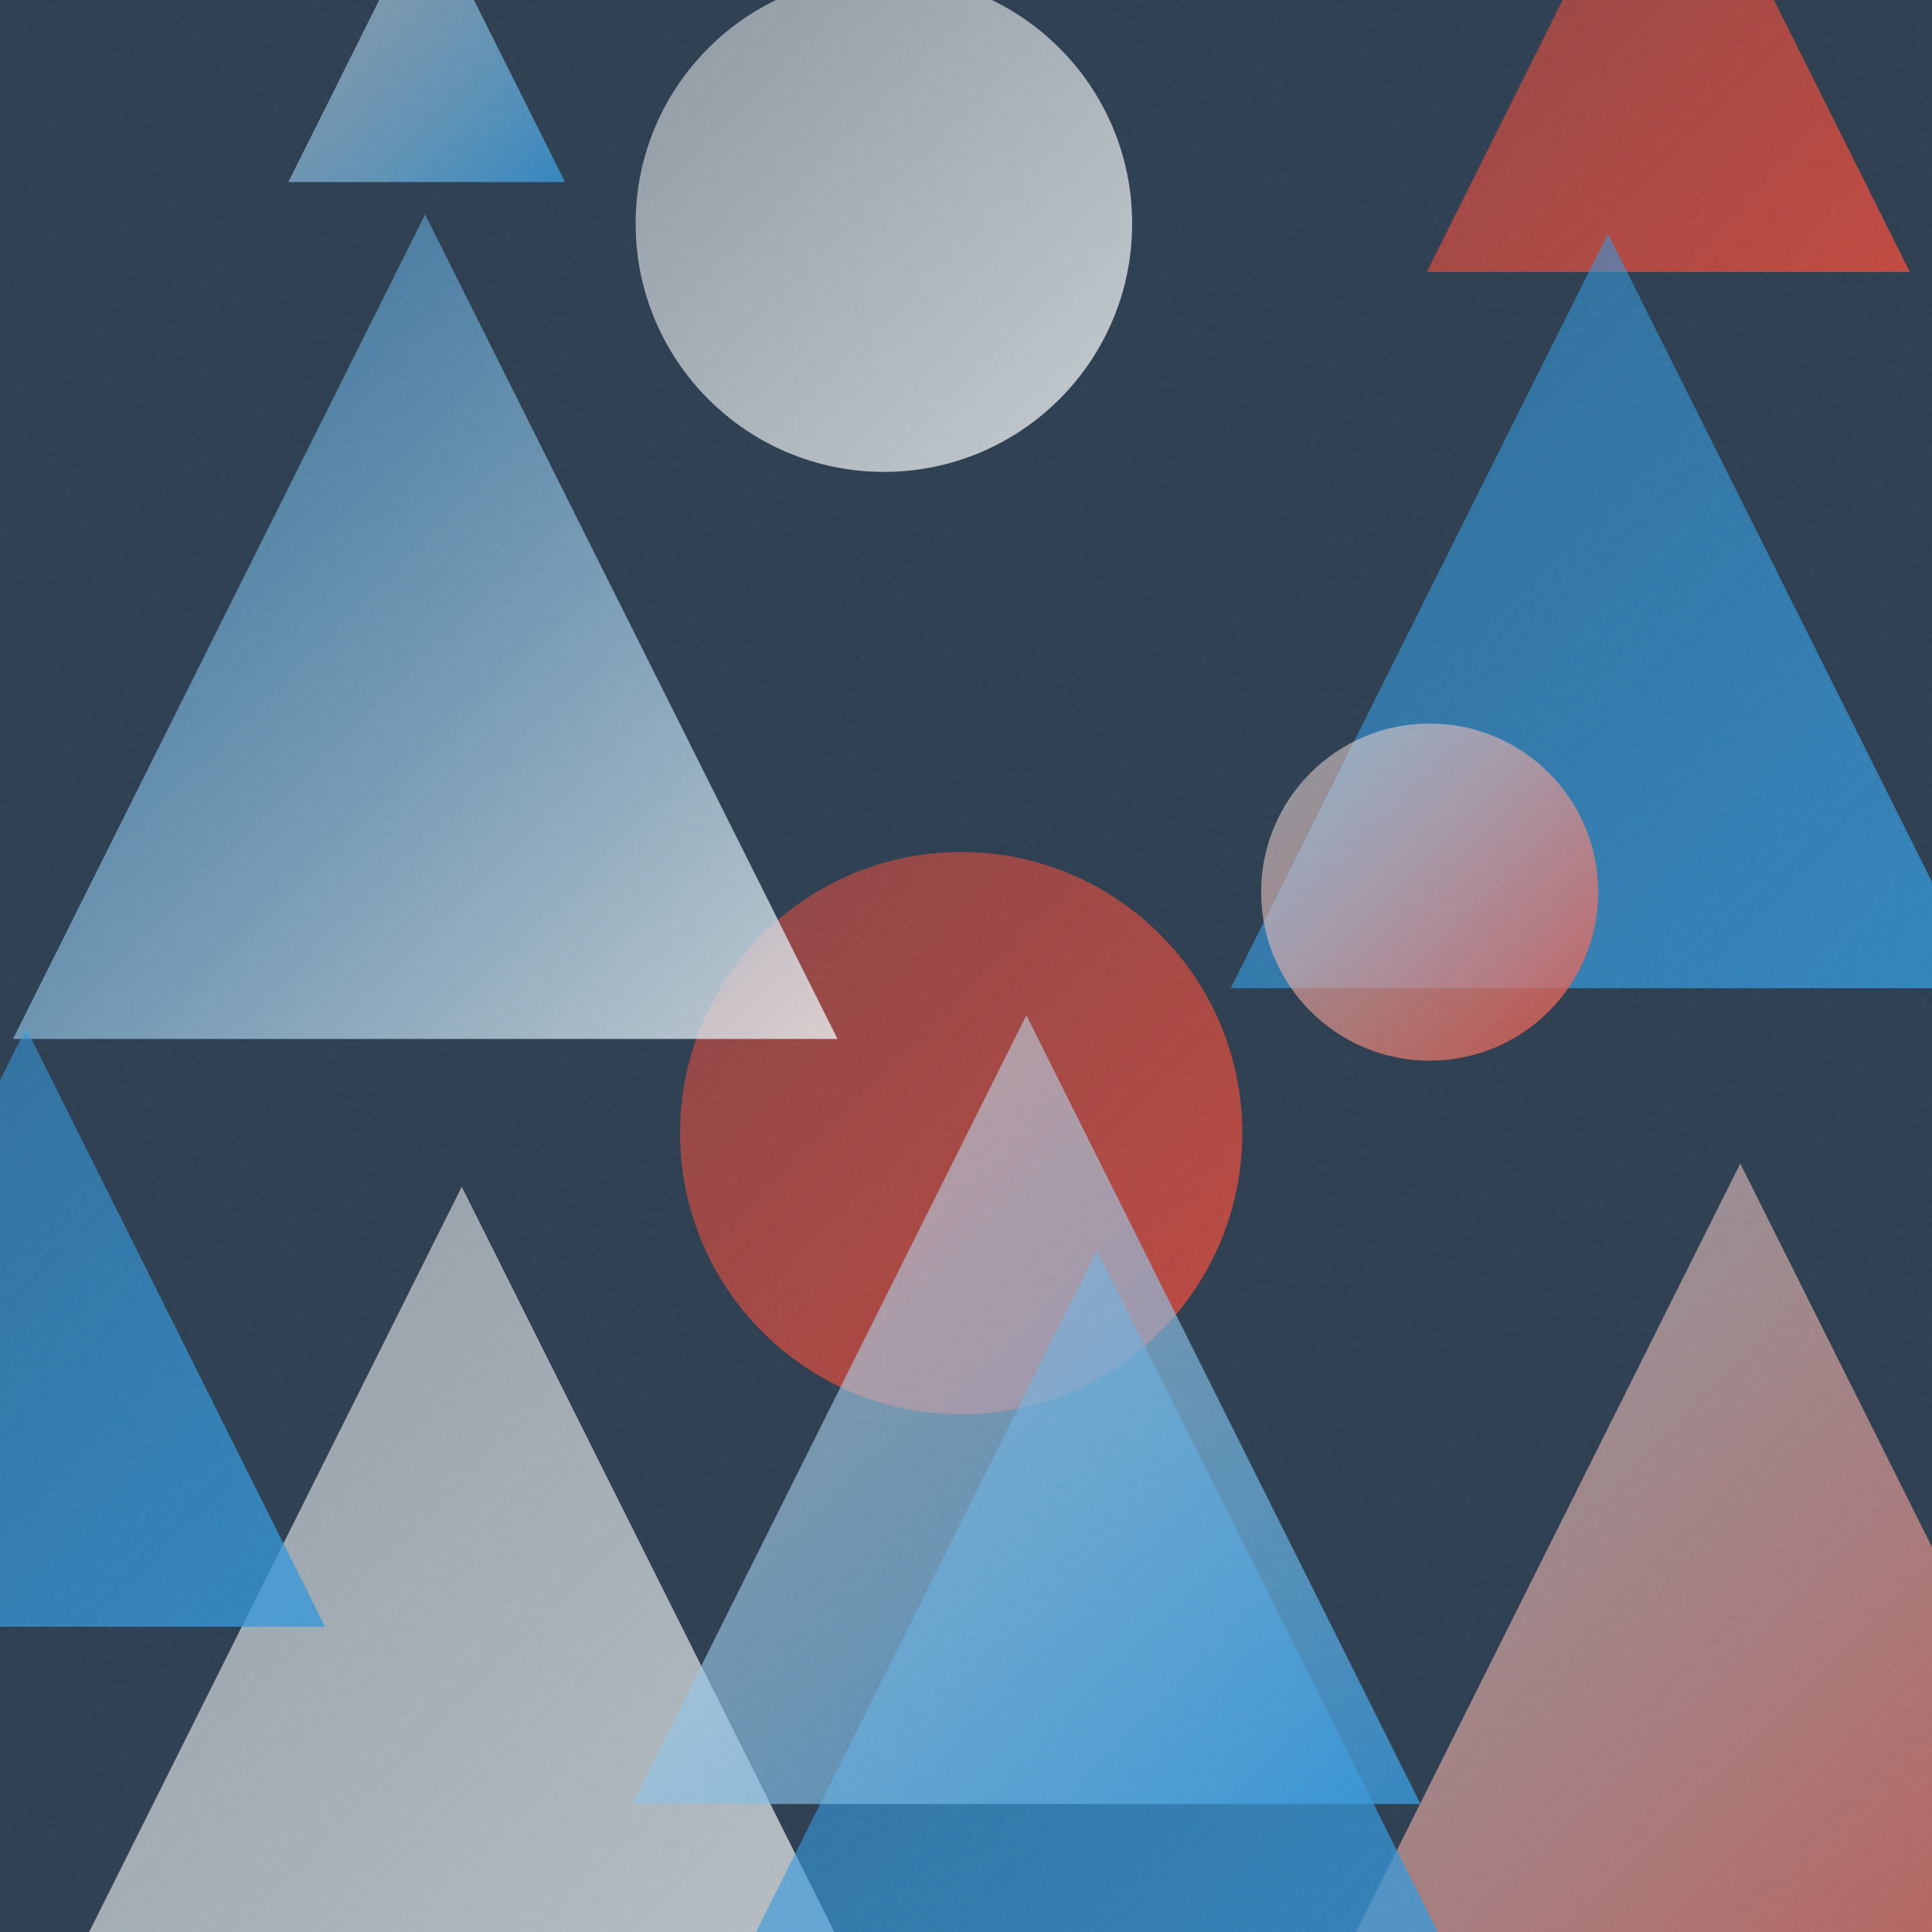
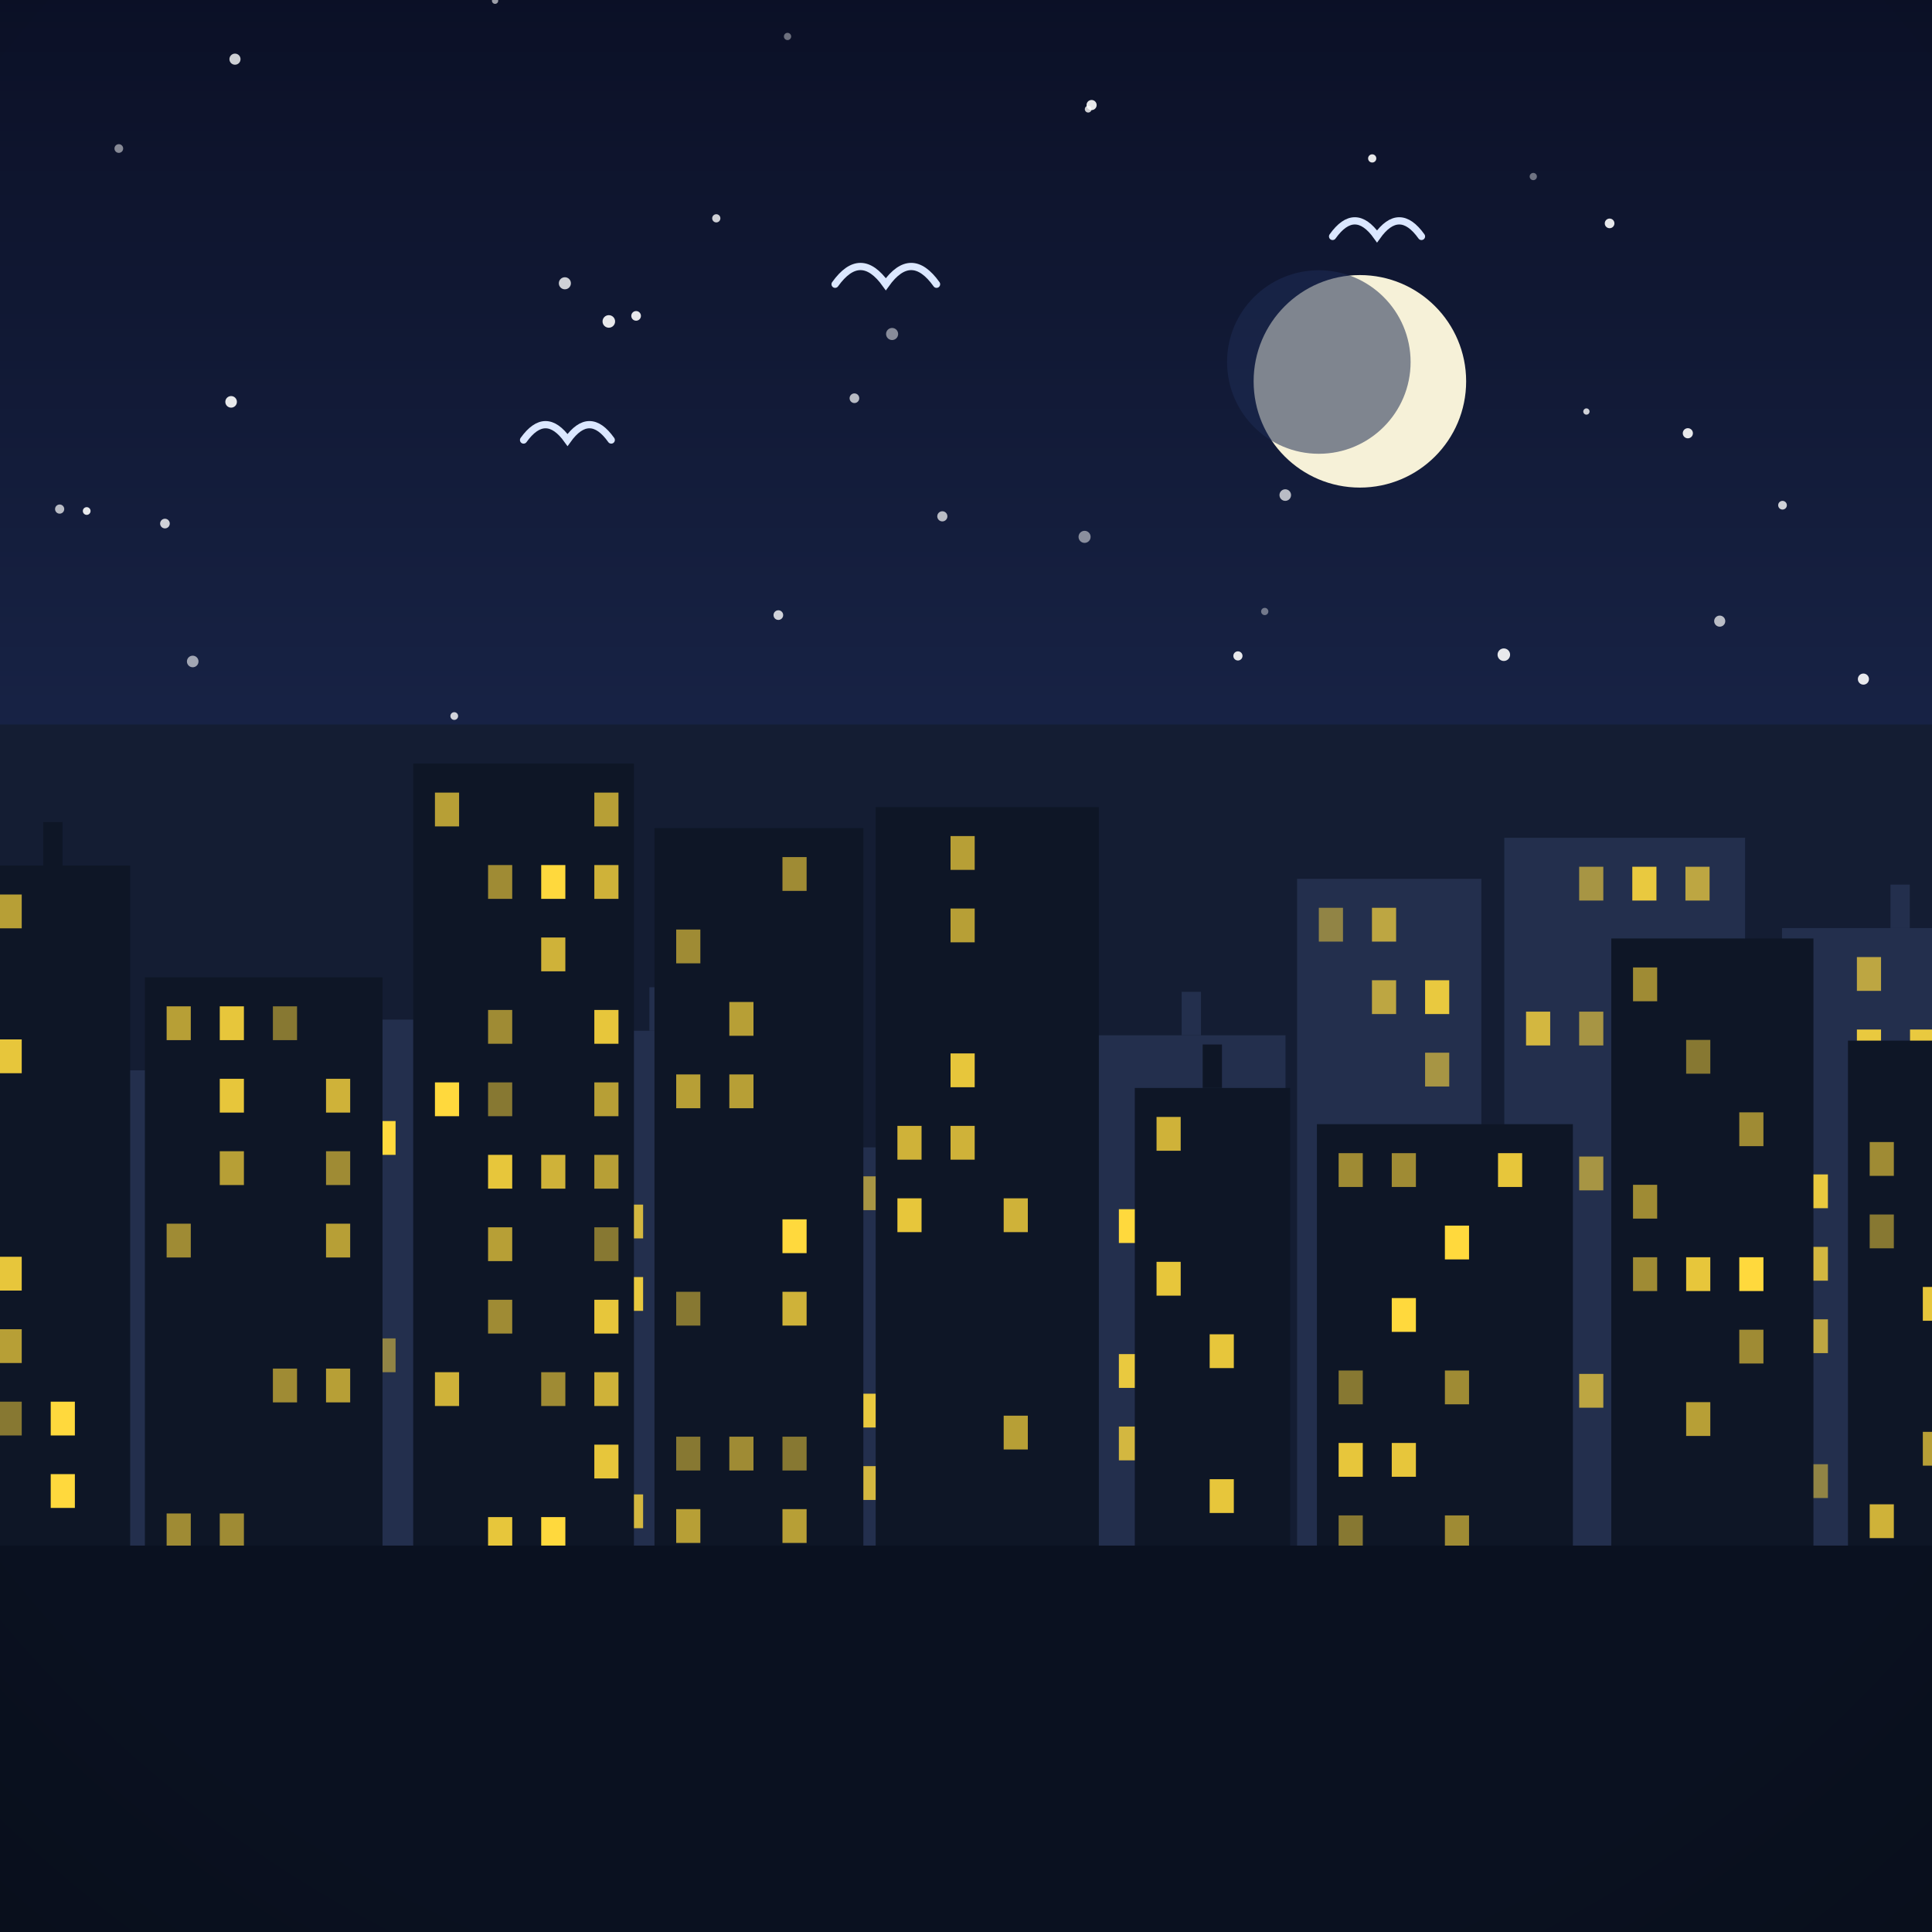
- <svg xmlns="http://www.w3.org/2000/svg" viewBox="0 0 400 400">
+ <svg xmlns="http://www.w3.org/2000/svg" viewBox="0 0 800 800">
  <defs>
-     <linearGradient id="g0" x1="140.8" y1="176.4" x2="257.2" y2="292.7" gradientUnits="userSpaceOnUse">
-       <stop offset="0" stop-color="#E74C3C" stop-opacity="0.5" />
-       <stop offset="1" stop-color="#E74C3C" stop-opacity="0.8" />
+     <linearGradient id="sky" x1="0" y1="0" x2="0" y2="1">
+       <stop offset="0" stop-color="#0b1026" />
+       <stop offset="0.55" stop-color="#1d2b53" />
+       <stop offset="1" stop-color="#415a8f" />
    </linearGradient>
-     <linearGradient id="g1" x1="295.4" y1="-43.8" x2="395.4" y2="56.3" gradientUnits="userSpaceOnUse">
-       <stop offset="0" stop-color="#E74C3C" stop-opacity="0.5" />
-       <stop offset="1" stop-color="#E74C3C" stop-opacity="0.8" />
+     <radialGradient id="sunG" cx="0.38" cy="0.35" r="0.9">
+       <stop offset="0" stop-color="#fff3b0" />
+       <stop offset="1" stop-color="#ffb703" />
+     </radialGradient>
+     <linearGradient id="ground" x1="0" y1="0" x2="0" y2="1">
+       <stop offset="0" stop-color="#69b06f" />
+       <stop offset="1" stop-color="#3c7a44" />
    </linearGradient>
-     <linearGradient id="g2" x1="2.7" y1="44.4" x2="173.4" y2="215.1" gradientUnits="userSpaceOnUse">
-       <stop offset="0" stop-color="#3498DB" stop-opacity="0.5" />
-       <stop offset="1" stop-color="#ECF0F1" stop-opacity="0.8" />
+     <linearGradient id="sea" x1="0" y1="0" x2="0" y2="1">
+       <stop offset="0" stop-color="#3d9bc4" />
+       <stop offset="1" stop-color="#1668a0" />
    </linearGradient>
-     <linearGradient id="g3" x1="262.7" y1="240.9" x2="457.9" y2="436.1" gradientUnits="userSpaceOnUse">
-       <stop offset="0" stop-color="#ECF0F1" stop-opacity="0.5" />
-       <stop offset="1" stop-color="#E74C3C" stop-opacity="0.8" />
+     <linearGradient id="shade" x1="0" y1="0" x2="0" y2="1">
+       <stop offset="0" stop-color="#ffffff" stop-opacity="0.20" />
+       <stop offset="0.5" stop-color="#ffffff" stop-opacity="0" />
+       <stop offset="1" stop-color="#000000" stop-opacity="0.16" />
    </linearGradient>
-     <linearGradient id="g4" x1="-24.4" y1="245.7" x2="215.6" y2="485.7" gradientUnits="userSpaceOnUse">
-       <stop offset="0" stop-color="#ECF0F1" stop-opacity="0.5" />
-       <stop offset="1" stop-color="#ECF0F1" stop-opacity="0.8" />
-     </linearGradient>
-     <linearGradient id="g5" x1="141.2" y1="258.9" x2="313.0" y2="430.7" gradientUnits="userSpaceOnUse">
-       <stop offset="0" stop-color="#3498DB" stop-opacity="0.5" />
-       <stop offset="1" stop-color="#3498DB" stop-opacity="0.8" />
-     </linearGradient>
-     <linearGradient id="g6" x1="59.7" y1="-19.6" x2="117.0" y2="37.7" gradientUnits="userSpaceOnUse">
-       <stop offset="0" stop-color="#ECF0F1" stop-opacity="0.5" />
-       <stop offset="1" stop-color="#3498DB" stop-opacity="0.8" />
-     </linearGradient>
-     <linearGradient id="g7" x1="130.9" y1="210.2" x2="294.1" y2="373.5" gradientUnits="userSpaceOnUse">
-       <stop offset="0" stop-color="#ECF0F1" stop-opacity="0.5" />
-       <stop offset="1" stop-color="#3498DB" stop-opacity="0.8" />
-     </linearGradient>
-     <linearGradient id="g8" x1="254.8" y1="48.4" x2="411.0" y2="204.6" gradientUnits="userSpaceOnUse">
-       <stop offset="0" stop-color="#3498DB" stop-opacity="0.5" />
-       <stop offset="1" stop-color="#3498DB" stop-opacity="0.8" />
-     </linearGradient>
-     <linearGradient id="g9" x1="131.6" y1="-5.1" x2="234.4" y2="97.7" gradientUnits="userSpaceOnUse">
-       <stop offset="0" stop-color="#ECF0F1" stop-opacity="0.5" />
-       <stop offset="1" stop-color="#ECF0F1" stop-opacity="0.8" />
-     </linearGradient>
-     <linearGradient id="g10" x1="261.1" y1="149.8" x2="330.9" y2="219.6" gradientUnits="userSpaceOnUse">
-       <stop offset="0" stop-color="#ECF0F1" stop-opacity="0.5" />
-       <stop offset="1" stop-color="#E74C3C" stop-opacity="0.8" />
-     </linearGradient>
-     <linearGradient id="g11" x1="-56.6" y1="212.9" x2="67.3" y2="336.8" gradientUnits="userSpaceOnUse">
-       <stop offset="0" stop-color="#3498DB" stop-opacity="0.5" />
-       <stop offset="1" stop-color="#3498DB" stop-opacity="0.8" />
-     </linearGradient>
-     <filter id="n">
-       <feTurbulence type="fractalNoise" baseFrequency="0.9" numOctaves="2" stitchTiles="stitch" />
-       <feColorMatrix type="saturate" values="0" />
-     </filter>
+     <radialGradient id="vig" cx="0.5" cy="0.42" r="0.85">
+       <stop offset="0.72" stop-color="#000000" stop-opacity="0" />
+       <stop offset="1" stop-color="#000000" stop-opacity="0.20" />
+     </radialGradient>
  </defs>
-   <rect width="400" height="400" fill="#2C3E50" />
-   <circle cx="199.0" cy="234.6" r="58.2" fill="url(#g0)" />
-   <path d="M 345.4 -43.8 L 395.4 56.3 L 295.4 56.3 Z" fill="url(#g1)" />
-   <path d="M 88.0 44.4 L 173.4 215.1 L 2.7 215.1 Z" fill="url(#g2)" />
-   <path d="M 360.3 240.9 L 457.9 436.1 L 262.7 436.1 Z" fill="url(#g3)" />
-   <path d="M 95.6 245.7 L 215.6 485.7 L -24.4 485.7 Z" fill="url(#g4)" />
-   <path d="M 227.1 258.9 L 313.0 430.7 L 141.2 430.7 Z" fill="url(#g5)" />
-   <path d="M 88.3 -19.6 L 117.0 37.7 L 59.7 37.7 Z" fill="url(#g6)" />
-   <path d="M 212.5 210.2 L 294.1 373.5 L 130.9 373.5 Z" fill="url(#g7)" />
-   <path d="M 332.9 48.4 L 411.0 204.6 L 254.8 204.6 Z" fill="url(#g8)" />
-   <circle cx="183.0" cy="46.3" r="51.4" fill="url(#g9)" />
-   <circle cx="296.0" cy="184.7" r="34.9" fill="url(#g10)" />
-   <path d="M 5.4 212.9 L 67.3 336.8 L -56.6 336.8 Z" fill="url(#g11)" />
-   <rect width="400" height="400" filter="url(#n)" opacity="0.05" />
+   <rect width="800" height="800" fill="url(#sky)" />
+   <circle cx="68.3" cy="216.8" r="2" fill="#ffffff" opacity="0.8" />
+   <circle cx="753.8" cy="306.1" r="1.5" fill="#ffffff" opacity="0.7" />
+   <circle cx="523.7" cy="253.2" r="1.5" fill="#ffffff" opacity="0.4" />
+   <circle cx="622.7" cy="271.1" r="2.6" fill="#ffffff" opacity="0.9" />
+   <circle cx="738.1" cy="209.2" r="1.8" fill="#ffffff" opacity="0.8" />
+   <circle cx="634.9" cy="73.1" r="1.5" fill="#ffffff" opacity="0.4" />
+   <circle cx="205" cy="0.3" r="1.3" fill="#ffffff" opacity="0.6" />
+   <circle cx="97.3" cy="24.5" r="2.3" fill="#ffffff" opacity="0.8" />
+   <circle cx="712.1" cy="257.2" r="2.3" fill="#ffffff" opacity="0.7" />
+   <circle cx="322.3" cy="254.7" r="2" fill="#ffffff" opacity="0.8" />
+   <circle cx="24.7" cy="210.8" r="1.9" fill="#ffffff" opacity="0.7" />
+   <circle cx="571.3" cy="356" r="1.6" fill="#ffffff" opacity="0.5" />
+   <circle cx="532.2" cy="205" r="2.4" fill="#ffffff" opacity="0.7" />
+   <circle cx="656.9" cy="170.4" r="1.3" fill="#ffffff" opacity="0.8" />
+   <circle cx="353.8" cy="164.9" r="2" fill="#ffffff" opacity="0.7" />
+   <circle cx="661.6" cy="362.3" r="1.7" fill="#ffffff" opacity="0.6" />
+   <circle cx="252.1" cy="133.1" r="2.6" fill="#ffffff" opacity="0.9" />
+   <circle cx="520.4" cy="354.4" r="1.9" fill="#ffffff" opacity="0.5" />
+   <circle cx="449.1" cy="222.3" r="2.5" fill="#ffffff" opacity="0.5" />
+   <circle cx="35.9" cy="211.6" r="1.6" fill="#ffffff" opacity="0.9" />
+   <circle cx="49.2" cy="61.5" r="1.8" fill="#ffffff" opacity="0.5" />
+   <circle cx="390.2" cy="213.8" r="2.1" fill="#ffffff" opacity="0.7" />
+   <circle cx="107.1" cy="323.3" r="1.5" fill="#ffffff" opacity="0.6" />
+   <circle cx="512.6" cy="271.6" r="1.9" fill="#ffffff" opacity="0.9" />
+   <circle cx="519.7" cy="320.2" r="2.6" fill="#ffffff" opacity="0.4" />
+   <circle cx="296.6" cy="90.4" r="1.7" fill="#ffffff" opacity="0.8" />
+   <circle cx="698.9" cy="179.4" r="2.1" fill="#ffffff" opacity="0.9" />
+   <circle cx="771.6" cy="281.2" r="2.3" fill="#ffffff" opacity="0.9" />
+   <circle cx="326.1" cy="15.1" r="1.5" fill="#ffffff" opacity="0.4" />
+   <circle cx="233.9" cy="117.3" r="2.5" fill="#ffffff" opacity="0.8" />
+   <circle cx="452" cy="43.5" r="2.1" fill="#ffffff" opacity="0.9" />
+   <circle cx="450.6" cy="45.2" r="1.4" fill="#ffffff" opacity="0.8" />
+   <circle cx="229.9" cy="334.9" r="2.2" fill="#ffffff" opacity="0.7" />
+   <circle cx="666.5" cy="92.5" r="2" fill="#ffffff" opacity="0.9" />
+   <circle cx="263.4" cy="130.8" r="2" fill="#ffffff" opacity="0.9" />
+   <circle cx="79.8" cy="273.9" r="2.4" fill="#ffffff" opacity="0.6" />
+   <circle cx="258.1" cy="326.5" r="2.3" fill="#ffffff" opacity="0.9" />
+   <circle cx="101.7" cy="318.5" r="2.3" fill="#ffffff" opacity="0.4" />
+   <circle cx="369.4" cy="138.3" r="2.5" fill="#ffffff" opacity="0.5" />
+   <circle cx="384" cy="365.2" r="2" fill="#ffffff" opacity="0.5" />
+   <circle cx="43.9" cy="358.7" r="1.2" fill="#ffffff" opacity="0.8" />
+   <circle cx="568.2" cy="65.6" r="1.7" fill="#ffffff" opacity="0.9" />
+   <circle cx="512.6" cy="366.9" r="1.5" fill="#ffffff" opacity="0.7" />
+   <circle cx="188.1" cy="296.5" r="1.6" fill="#ffffff" opacity="0.8" />
+   <circle cx="95.7" cy="166.4" r="2.4" fill="#ffffff" opacity="0.9" />
+   <circle cx="793.1" cy="355" r="2.3" fill="#ffffff" opacity="0.8" />
+   <circle cx="563.1" cy="157.9" r="44" fill="#f6f1d8" />
+   <circle cx="546.1" cy="149.9" r="38" fill="#1d2b53" opacity="0.55" />
+   <path d="M0 684 L0 535.9 Q 200 465.9 400 563.2 Q 600 493.2 800 528.8 L800 684 Z" fill="#478551" />
+   <path d="M0 730 L0 615.1 Q 200 561.1 400 606.8 Q 600 552.8 800 599.4 L800 730 Z" fill="#5da464" />
+   <rect y="640" width="800" height="160" fill="url(#ground)" />
+   <path d="M 551.8 97.9 Q 561 85 570.2 97.9 Q 579.4 85 588.6 97.9" fill="none" stroke="#dbe7ff" stroke-width="3" stroke-linecap="round" />
+   <path d="M 216.8 182.2 Q 225.9 169.5 235 182.2 Q 244.1 169.5 253.1 182.2" fill="none" stroke="#dbe7ff" stroke-width="3" stroke-linecap="round" />
+   <path d="M 345.8 117.7 Q 356.3 103 366.8 117.7 Q 377.3 103 387.8 117.7" fill="none" stroke="#dbe7ff" stroke-width="3" stroke-linecap="round" />
+   <g transform="translate(400 0) scale(1 1) translate(-400 0)">
+     <rect y="300" width="800" height="500" fill="#141d33" />
+     <rect x="-10" y="443.2" width="99.5" height="196.8" fill="#232f4d" />
+     <rect x="-1" y="485.2" width="10" height="14" fill="#ffd93d" opacity="0.6" />
+     <rect x="-1" y="515.2" width="10" height="14" fill="#ffd93d" opacity="0.6" />
+     <rect x="-1" y="545.2" width="10" height="14" fill="#ffd93d" opacity="0.6" />
+     <rect x="21" y="515.2" width="10" height="14" fill="#ffd93d" opacity="0.9" />
+     <rect x="21" y="575.2" width="10" height="14" fill="#ffd93d" opacity="0.8" />
+     <rect x="43" y="515.2" width="10" height="14" fill="#ffd93d" opacity="0.5" />
+     <rect x="43" y="545.2" width="10" height="14" fill="#ffd93d" opacity="0.6" />
+     <rect x="43" y="575.2" width="10" height="14" fill="#ffd93d" opacity="0.9" />
+     <rect x="65" y="455.2" width="10" height="14" fill="#ffd93d" opacity="0.7" />
+     <rect x="65" y="575.2" width="10" height="14" fill="#ffd93d" opacity="1" />
+     <rect x="100.8" y="422.2" width="117.2" height="217.8" fill="#232f4d" />
+     <rect x="109.8" y="494.2" width="10" height="14" fill="#ffd93d" opacity="0.7" />
+     <rect x="109.8" y="584.2" width="10" height="14" fill="#ffd93d" opacity="1" />
+     <rect x="109.8" y="614.2" width="10" height="14" fill="#ffd93d" opacity="0.7" />
+     <rect x="131.8" y="464.2" width="10" height="14" fill="#ffd93d" opacity="0.7" />
+     <rect x="131.8" y="494.2" width="10" height="14" fill="#ffd93d" opacity="0.9" />
+     <rect x="131.8" y="524.2" width="10" height="14" fill="#ffd93d" opacity="0.7" />
+     <rect x="131.8" y="554.2" width="10" height="14" fill="#ffd93d" opacity="0.7" />
+     <rect x="153.8" y="464.2" width="10" height="14" fill="#ffd93d" opacity="1" />
+     <rect x="153.8" y="554.2" width="10" height="14" fill="#ffd93d" opacity="0.5" />
+     <rect x="175.8" y="434.2" width="10" height="14" fill="#ffd93d" opacity="0.5" />
+     <rect x="175.8" y="524.2" width="10" height="14" fill="#ffd93d" opacity="0.7" />
+     <rect x="175.8" y="584.2" width="10" height="14" fill="#ffd93d" opacity="0.7" />
+     <rect x="197.8" y="434.2" width="10" height="14" fill="#ffd93d" opacity="1" />
+     <rect x="197.8" y="524.2" width="10" height="14" fill="#ffd93d" opacity="0.9" />
+     <rect x="197.8" y="584.2" width="10" height="14" fill="#ffd93d" opacity="0.9" />
+     <rect x="197.8" y="614.2" width="10" height="14" fill="#ffd93d" opacity="0.6" />
+     <rect x="225.3" y="426.8" width="95.2" height="213.2" fill="#232f4d" />
+     <rect x="268.9" y="408.8" width="8" height="18" fill="#232f4d" />
+     <rect x="234.3" y="498.8" width="10" height="14" fill="#ffd93d" opacity="1" />
+     <rect x="234.3" y="558.8" width="10" height="14" fill="#ffd93d" opacity="0.9" />
+     <rect x="256.3" y="498.8" width="10" height="14" fill="#ffd93d" opacity="0.8" />
+     <rect x="256.3" y="528.8" width="10" height="14" fill="#ffd93d" opacity="0.9" />
+     <rect x="256.3" y="618.8" width="10" height="14" fill="#ffd93d" opacity="0.8" />
+     <rect x="300.3" y="438.8" width="10" height="14" fill="#ffd93d" opacity="1" />
+     <rect x="300.3" y="618.8" width="10" height="14" fill="#ffd93d" opacity="0.7" />
+     <rect x="324.8" y="475.1" width="117.8" height="164.9" fill="#232f4d" />
+     <rect x="333.8" y="607.1" width="10" height="14" fill="#ffd93d" opacity="0.9" />
+     <rect x="355.8" y="487.1" width="10" height="14" fill="#ffd93d" opacity="0.6" />
+     <rect x="355.8" y="577.1" width="10" height="14" fill="#ffd93d" opacity="0.9" />
+     <rect x="355.8" y="607.1" width="10" height="14" fill="#ffd93d" opacity="0.8" />
+     <rect x="377.8" y="487.1" width="10" height="14" fill="#ffd93d" opacity="0.6" />
+     <rect x="377.8" y="547.1" width="10" height="14" fill="#ffd93d" opacity="0.5" />
+     <rect x="399.8" y="517.1" width="10" height="14" fill="#ffd93d" opacity="0.8" />
+     <rect x="454.3" y="428.7" width="78" height="211.3" fill="#232f4d" />
+     <rect x="489.3" y="410.7" width="8" height="18" fill="#232f4d" />
+     <rect x="463.3" y="500.7" width="10" height="14" fill="#ffd93d" opacity="1" />
+     <rect x="463.3" y="560.7" width="10" height="14" fill="#ffd93d" opacity="0.9" />
+     <rect x="463.3" y="590.7" width="10" height="14" fill="#ffd93d" opacity="0.8" />
+     <rect x="485.3" y="470.7" width="10" height="14" fill="#ffd93d" opacity="0.5" />
+     <rect x="485.3" y="560.7" width="10" height="14" fill="#ffd93d" opacity="0.9" />
+     <rect x="485.3" y="590.7" width="10" height="14" fill="#ffd93d" opacity="0.9" />
+     <rect x="507.3" y="500.7" width="10" height="14" fill="#ffd93d" opacity="0.7" />
+     <rect x="507.3" y="530.7" width="10" height="14" fill="#ffd93d" opacity="0.7" />
+     <rect x="507.3" y="590.7" width="10" height="14" fill="#ffd93d" opacity="0.7" />
+     <rect x="537.1" y="363.9" width="76.3" height="276.1" fill="#232f4d" />
+     <rect x="546.1" y="375.9" width="10" height="14" fill="#ffd93d" opacity="0.5" />
+     <rect x="546.1" y="495.9" width="10" height="14" fill="#ffd93d" opacity="0.7" />
+     <rect x="546.1" y="525.9" width="10" height="14" fill="#ffd93d" opacity="0.7" />
+     <rect x="546.1" y="555.9" width="10" height="14" fill="#ffd93d" opacity="0.7" />
+     <rect x="546.1" y="615.9" width="10" height="14" fill="#ffd93d" opacity="1" />
+     <rect x="568.1" y="375.9" width="10" height="14" fill="#ffd93d" opacity="0.7" />
+     <rect x="568.1" y="405.9" width="10" height="14" fill="#ffd93d" opacity="0.7" />
+     <rect x="568.1" y="525.9" width="10" height="14" fill="#ffd93d" opacity="0.8" />
+     <rect x="568.1" y="555.9" width="10" height="14" fill="#ffd93d" opacity="0.6" />
+     <rect x="568.1" y="585.9" width="10" height="14" fill="#ffd93d" opacity="1" />
+     <rect x="568.1" y="615.9" width="10" height="14" fill="#ffd93d" opacity="0.6" />
+     <rect x="590.1" y="405.9" width="10" height="14" fill="#ffd93d" opacity="0.9" />
+     <rect x="590.1" y="435.9" width="10" height="14" fill="#ffd93d" opacity="0.6" />
+     <rect x="590.1" y="495.9" width="10" height="14" fill="#ffd93d" opacity="0.6" />
+     <rect x="590.1" y="615.9" width="10" height="14" fill="#ffd93d" opacity="0.7" />
+     <rect x="622.9" y="346.9" width="99.7" height="293.1" fill="#232f4d" />
+     <rect x="631.9" y="418.9" width="10" height="14" fill="#ffd93d" opacity="0.8" />
+     <rect x="631.9" y="478.9" width="10" height="14" fill="#ffd93d" opacity="0.8" />
+     <rect x="631.9" y="508.9" width="10" height="14" fill="#ffd93d" opacity="0.8" />
+     <rect x="631.9" y="538.9" width="10" height="14" fill="#ffd93d" opacity="0.8" />
+     <rect x="653.9" y="358.9" width="10" height="14" fill="#ffd93d" opacity="0.6" />
+     <rect x="653.9" y="418.9" width="10" height="14" fill="#ffd93d" opacity="0.6" />
+     <rect x="653.9" y="478.9" width="10" height="14" fill="#ffd93d" opacity="0.6" />
+     <rect x="653.9" y="568.9" width="10" height="14" fill="#ffd93d" opacity="0.7" />
+     <rect x="675.9" y="358.9" width="10" height="14" fill="#ffd93d" opacity="0.9" />
+     <rect x="675.9" y="388.9" width="10" height="14" fill="#ffd93d" opacity="0.8" />
+     <rect x="675.9" y="448.9" width="10" height="14" fill="#ffd93d" opacity="0.7" />
+     <rect x="675.9" y="478.9" width="10" height="14" fill="#ffd93d" opacity="0.9" />
+     <rect x="675.9" y="508.9" width="10" height="14" fill="#ffd93d" opacity="1" />
+     <rect x="675.9" y="538.9" width="10" height="14" fill="#ffd93d" opacity="1" />
+     <rect x="675.9" y="598.9" width="10" height="14" fill="#ffd93d" opacity="1" />
+     <rect x="697.9" y="358.9" width="10" height="14" fill="#ffd93d" opacity="0.7" />
+     <rect x="697.9" y="388.9" width="10" height="14" fill="#ffd93d" opacity="0.7" />
+     <rect x="697.9" y="418.9" width="10" height="14" fill="#ffd93d" opacity="0.6" />
+     <rect x="697.9" y="568.9" width="10" height="14" fill="#ffd93d" opacity="1" />
+     <rect x="737.9" y="384.3" width="97.8" height="255.7" fill="#232f4d" />
+     <rect x="782.8" y="366.3" width="8" height="18" fill="#232f4d" />
+     <rect x="746.9" y="486.3" width="10" height="14" fill="#ffd93d" opacity="0.9" />
+     <rect x="746.9" y="516.3" width="10" height="14" fill="#ffd93d" opacity="0.8" />
+     <rect x="746.9" y="546.3" width="10" height="14" fill="#ffd93d" opacity="0.7" />
+     <rect x="746.9" y="606.3" width="10" height="14" fill="#ffd93d" opacity="0.5" />
+     <rect x="768.9" y="396.3" width="10" height="14" fill="#ffd93d" opacity="0.7" />
+     <rect x="768.9" y="426.3" width="10" height="14" fill="#ffd93d" opacity="0.9" />
+     <rect x="768.9" y="516.3" width="10" height="14" fill="#ffd93d" opacity="1" />
+     <rect x="790.9" y="426.3" width="10" height="14" fill="#ffd93d" opacity="0.9" />
+     <rect x="790.9" y="456.3" width="10" height="14" fill="#ffd93d" opacity="0.6" />
+     <rect x="790.9" y="486.3" width="10" height="14" fill="#ffd93d" opacity="0.6" />
+     <rect x="812.9" y="426.3" width="10" height="14" fill="#ffd93d" opacity="0.7" />
+     <rect x="812.9" y="456.3" width="10" height="14" fill="#ffd93d" opacity="0.8" />
+     <rect x="812.9" y="516.3" width="10" height="14" fill="#ffd93d" opacity="0.6" />
+     <rect x="812.9" y="606.3" width="10" height="14" fill="#ffd93d" opacity="0.7" />
+     <rect x="-10" y="358.4" width="63.9" height="309.6" fill="#0e1626" />
+     <rect x="17.9" y="340.4" width="8" height="18" fill="#0e1626" />
+     <rect x="-1" y="370.4" width="10" height="14" fill="#ffd93d" opacity="0.7" />
+     <rect x="-1" y="430.4" width="10" height="14" fill="#ffd93d" opacity="0.9" />
+     <rect x="-1" y="520.4" width="10" height="14" fill="#ffd93d" opacity="0.9" />
+     <rect x="-1" y="550.4" width="10" height="14" fill="#ffd93d" opacity="0.7" />
+     <rect x="-1" y="580.4" width="10" height="14" fill="#ffd93d" opacity="0.5" />
+     <rect x="-1" y="640.4" width="10" height="14" fill="#ffd93d" opacity="0.9" />
+     <rect x="21" y="580.4" width="10" height="14" fill="#ffd93d" opacity="1" />
+     <rect x="21" y="610.4" width="10" height="14" fill="#ffd93d" opacity="1" />
+     <rect x="60" y="404.7" width="98.4" height="263.3" fill="#0e1626" />
+     <rect x="69" y="416.7" width="10" height="14" fill="#ffd93d" opacity="0.7" />
+     <rect x="69" y="506.7" width="10" height="14" fill="#ffd93d" opacity="0.6" />
+     <rect x="69" y="626.7" width="10" height="14" fill="#ffd93d" opacity="0.6" />
+     <rect x="91" y="416.7" width="10" height="14" fill="#ffd93d" opacity="0.9" />
+     <rect x="91" y="446.7" width="10" height="14" fill="#ffd93d" opacity="0.9" />
+     <rect x="91" y="476.7" width="10" height="14" fill="#ffd93d" opacity="0.7" />
+     <rect x="91" y="626.7" width="10" height="14" fill="#ffd93d" opacity="0.6" />
+     <rect x="113" y="416.7" width="10" height="14" fill="#ffd93d" opacity="0.5" />
+     <rect x="113" y="566.7" width="10" height="14" fill="#ffd93d" opacity="0.6" />
+     <rect x="135" y="446.7" width="10" height="14" fill="#ffd93d" opacity="0.8" />
+     <rect x="135" y="476.7" width="10" height="14" fill="#ffd93d" opacity="0.6" />
+     <rect x="135" y="506.7" width="10" height="14" fill="#ffd93d" opacity="0.7" />
+     <rect x="135" y="566.7" width="10" height="14" fill="#ffd93d" opacity="0.7" />
+     <rect x="171.1" y="316.2" width="91.4" height="351.8" fill="#0e1626" />
+     <rect x="180.1" y="328.2" width="10" height="14" fill="#ffd93d" opacity="0.7" />
+     <rect x="180.1" y="448.2" width="10" height="14" fill="#ffd93d" opacity="1" />
+     <rect x="180.1" y="568.2" width="10" height="14" fill="#ffd93d" opacity="0.8" />
+     <rect x="202.1" y="358.2" width="10" height="14" fill="#ffd93d" opacity="0.6" />
+     <rect x="202.1" y="418.2" width="10" height="14" fill="#ffd93d" opacity="0.6" />
+     <rect x="202.1" y="448.2" width="10" height="14" fill="#ffd93d" opacity="0.5" />
+     <rect x="202.1" y="478.2" width="10" height="14" fill="#ffd93d" opacity="0.9" />
+     <rect x="202.1" y="508.2" width="10" height="14" fill="#ffd93d" opacity="0.7" />
+     <rect x="202.1" y="538.2" width="10" height="14" fill="#ffd93d" opacity="0.6" />
+     <rect x="202.1" y="628.2" width="10" height="14" fill="#ffd93d" opacity="0.9" />
+     <rect x="224.1" y="358.2" width="10" height="14" fill="#ffd93d" opacity="1" />
+     <rect x="224.1" y="388.2" width="10" height="14" fill="#ffd93d" opacity="0.8" />
+     <rect x="224.1" y="478.2" width="10" height="14" fill="#ffd93d" opacity="0.8" />
+     <rect x="224.1" y="568.2" width="10" height="14" fill="#ffd93d" opacity="0.6" />
+     <rect x="224.1" y="628.2" width="10" height="14" fill="#ffd93d" opacity="1" />
+     <rect x="246.1" y="328.2" width="10" height="14" fill="#ffd93d" opacity="0.7" />
+     <rect x="246.1" y="358.2" width="10" height="14" fill="#ffd93d" opacity="0.8" />
+     <rect x="246.1" y="418.2" width="10" height="14" fill="#ffd93d" opacity="0.9" />
+     <rect x="246.1" y="448.2" width="10" height="14" fill="#ffd93d" opacity="0.7" />
+     <rect x="246.1" y="478.2" width="10" height="14" fill="#ffd93d" opacity="0.7" />
+     <rect x="246.1" y="508.2" width="10" height="14" fill="#ffd93d" opacity="0.5" />
+     <rect x="246.1" y="538.2" width="10" height="14" fill="#ffd93d" opacity="0.9" />
+     <rect x="246.1" y="568.2" width="10" height="14" fill="#ffd93d" opacity="0.8" />
+     <rect x="246.1" y="598.2" width="10" height="14" fill="#ffd93d" opacity="0.9" />
+     <rect x="271" y="342.9" width="86.5" height="325.1" fill="#0e1626" />
+     <rect x="280" y="384.9" width="10" height="14" fill="#ffd93d" opacity="0.6" />
+     <rect x="280" y="444.9" width="10" height="14" fill="#ffd93d" opacity="0.7" />
+     <rect x="280" y="534.9" width="10" height="14" fill="#ffd93d" opacity="0.5" />
+     <rect x="280" y="594.9" width="10" height="14" fill="#ffd93d" opacity="0.5" />
+     <rect x="280" y="624.9" width="10" height="14" fill="#ffd93d" opacity="0.7" />
+     <rect x="302" y="414.9" width="10" height="14" fill="#ffd93d" opacity="0.7" />
+     <rect x="302" y="444.9" width="10" height="14" fill="#ffd93d" opacity="0.7" />
+     <rect x="302" y="594.9" width="10" height="14" fill="#ffd93d" opacity="0.6" />
+     <rect x="324" y="354.9" width="10" height="14" fill="#ffd93d" opacity="0.6" />
+     <rect x="324" y="504.9" width="10" height="14" fill="#ffd93d" opacity="1" />
+     <rect x="324" y="534.9" width="10" height="14" fill="#ffd93d" opacity="0.8" />
+     <rect x="324" y="594.9" width="10" height="14" fill="#ffd93d" opacity="0.5" />
+     <rect x="324" y="624.9" width="10" height="14" fill="#ffd93d" opacity="0.7" />
+     <rect x="362.6" y="334.2" width="92.4" height="333.8" fill="#0e1626" />
+     <rect x="371.6" y="466.2" width="10" height="14" fill="#ffd93d" opacity="0.8" />
+     <rect x="371.6" y="496.2" width="10" height="14" fill="#ffd93d" opacity="0.9" />
+     <rect x="371.6" y="646.2" width="10" height="14" fill="#ffd93d" opacity="0.8" />
+     <rect x="393.6" y="346.2" width="10" height="14" fill="#ffd93d" opacity="0.7" />
+     <rect x="393.6" y="376.2" width="10" height="14" fill="#ffd93d" opacity="0.7" />
+     <rect x="393.6" y="436.2" width="10" height="14" fill="#ffd93d" opacity="0.9" />
+     <rect x="393.6" y="466.2" width="10" height="14" fill="#ffd93d" opacity="0.8" />
+     <rect x="415.6" y="496.2" width="10" height="14" fill="#ffd93d" opacity="0.8" />
+     <rect x="415.6" y="586.2" width="10" height="14" fill="#ffd93d" opacity="0.7" />
+     <rect x="469.9" y="450.5" width="64.3" height="217.5" fill="#0e1626" />
+     <rect x="498" y="432.5" width="8" height="18" fill="#0e1626" />
+     <rect x="478.9" y="462.5" width="10" height="14" fill="#ffd93d" opacity="0.8" />
+     <rect x="478.9" y="522.5" width="10" height="14" fill="#ffd93d" opacity="0.9" />
+     <rect x="500.9" y="552.5" width="10" height="14" fill="#ffd93d" opacity="0.9" />
+     <rect x="500.9" y="612.5" width="10" height="14" fill="#ffd93d" opacity="0.9" />
+     <rect x="545.3" y="465.5" width="106" height="202.5" fill="#0e1626" />
+     <rect x="554.3" y="477.5" width="10" height="14" fill="#ffd93d" opacity="0.6" />
+     <rect x="554.3" y="567.5" width="10" height="14" fill="#ffd93d" opacity="0.5" />
+     <rect x="554.3" y="597.5" width="10" height="14" fill="#ffd93d" opacity="0.9" />
+     <rect x="554.3" y="627.5" width="10" height="14" fill="#ffd93d" opacity="0.5" />
+     <rect x="576.3" y="477.5" width="10" height="14" fill="#ffd93d" opacity="0.6" />
+     <rect x="576.3" y="537.5" width="10" height="14" fill="#ffd93d" opacity="1" />
+     <rect x="576.3" y="597.5" width="10" height="14" fill="#ffd93d" opacity="0.9" />
+     <rect x="598.3" y="507.5" width="10" height="14" fill="#ffd93d" opacity="1" />
+     <rect x="598.3" y="567.5" width="10" height="14" fill="#ffd93d" opacity="0.6" />
+     <rect x="598.3" y="627.5" width="10" height="14" fill="#ffd93d" opacity="0.6" />
+     <rect x="620.3" y="477.5" width="10" height="14" fill="#ffd93d" opacity="0.9" />
+     <rect x="620.3" y="537.5" width="10" height="14" fill="#ffd93d" opacity="0.8" />
+     <rect x="620.3" y="567.5" width="10" height="14" fill="#ffd93d" opacity="0.5" />
+     <rect x="667.2" y="388.6" width="83.7" height="279.4" fill="#0e1626" />
+     <rect x="676.2" y="400.6" width="10" height="14" fill="#ffd93d" opacity="0.6" />
+     <rect x="676.2" y="490.6" width="10" height="14" fill="#ffd93d" opacity="0.6" />
+     <rect x="676.2" y="520.6" width="10" height="14" fill="#ffd93d" opacity="0.6" />
+     <rect x="698.2" y="430.6" width="10" height="14" fill="#ffd93d" opacity="0.5" />
+     <rect x="698.2" y="520.6" width="10" height="14" fill="#ffd93d" opacity="0.9" />
+     <rect x="698.2" y="580.6" width="10" height="14" fill="#ffd93d" opacity="0.7" />
+     <rect x="720.2" y="460.6" width="10" height="14" fill="#ffd93d" opacity="0.6" />
+     <rect x="720.2" y="520.6" width="10" height="14" fill="#ffd93d" opacity="1" />
+     <rect x="720.2" y="550.6" width="10" height="14" fill="#ffd93d" opacity="0.6" />
+     <rect x="765.2" y="430.9" width="110.5" height="237.1" fill="#0e1626" />
+     <rect x="774.2" y="472.9" width="10" height="14" fill="#ffd93d" opacity="0.6" />
+     <rect x="774.2" y="502.9" width="10" height="14" fill="#ffd93d" opacity="0.5" />
+     <rect x="774.2" y="622.9" width="10" height="14" fill="#ffd93d" opacity="0.8" />
+     <rect x="796.2" y="532.9" width="10" height="14" fill="#ffd93d" opacity="0.9" />
+     <rect x="796.2" y="592.9" width="10" height="14" fill="#ffd93d" opacity="0.7" />
+     <rect x="818.2" y="472.9" width="10" height="14" fill="#ffd93d" opacity="1" />
+     <rect x="818.2" y="502.9" width="10" height="14" fill="#ffd93d" opacity="0.7" />
+     <rect x="818.2" y="532.9" width="10" height="14" fill="#ffd93d" opacity="1" />
+     <rect x="818.2" y="562.9" width="10" height="14" fill="#ffd93d" opacity="0.8" />
+     <rect x="840.2" y="502.9" width="10" height="14" fill="#ffd93d" opacity="0.7" />
+     <rect x="840.2" y="592.9" width="10" height="14" fill="#ffd93d" opacity="0.8" />
+     <rect x="840.2" y="622.9" width="10" height="14" fill="#ffd93d" opacity="0.8" />
+     <rect x="862.2" y="442.9" width="10" height="14" fill="#ffd93d" opacity="0.9" />
+     <rect x="862.2" y="592.9" width="10" height="14" fill="#ffd93d" opacity="0.5" />
+     <rect x="862.2" y="622.9" width="10" height="14" fill="#ffd93d" opacity="0.5" />
+     <rect y="640" width="800" height="160" fill="#0a1120" />
+     <path d="M610 640 L610 560 L646 560 L646 640 M618 560 L618 534 L638 534 L638 560" fill="#0e1626" />
+   </g>
+   <rect width="800" height="800" fill="url(#vig)" />
</svg>
